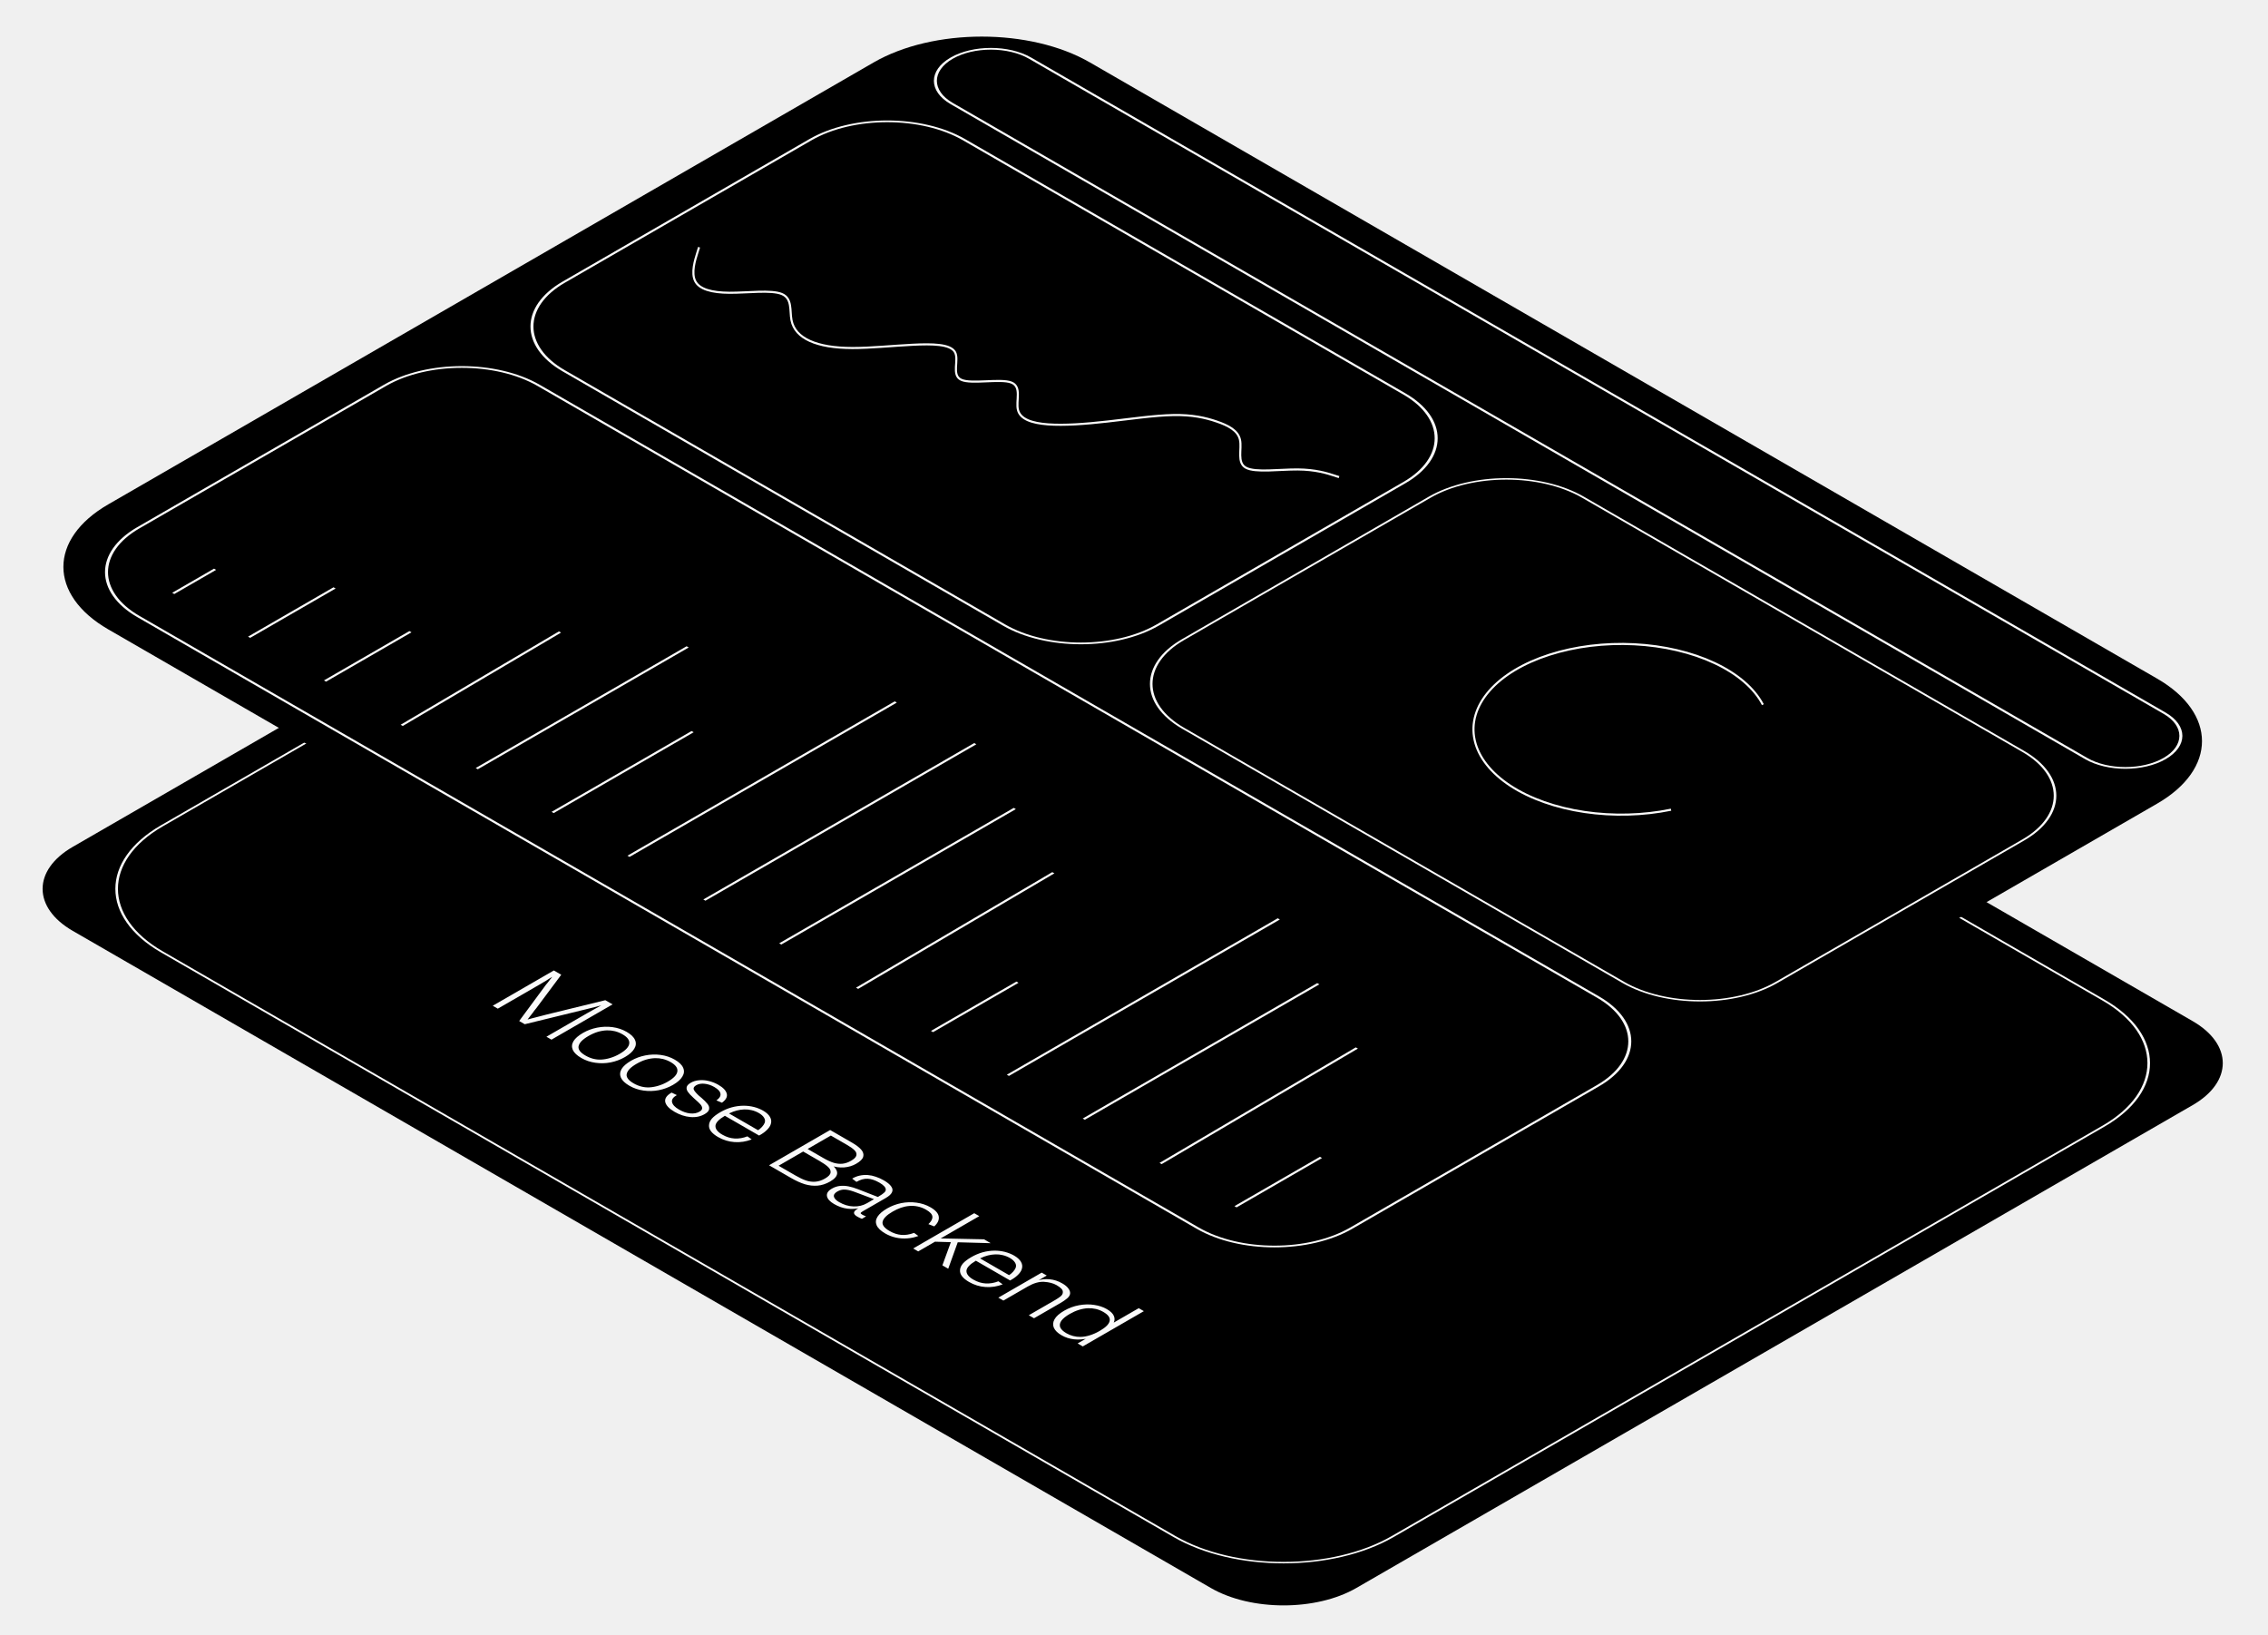
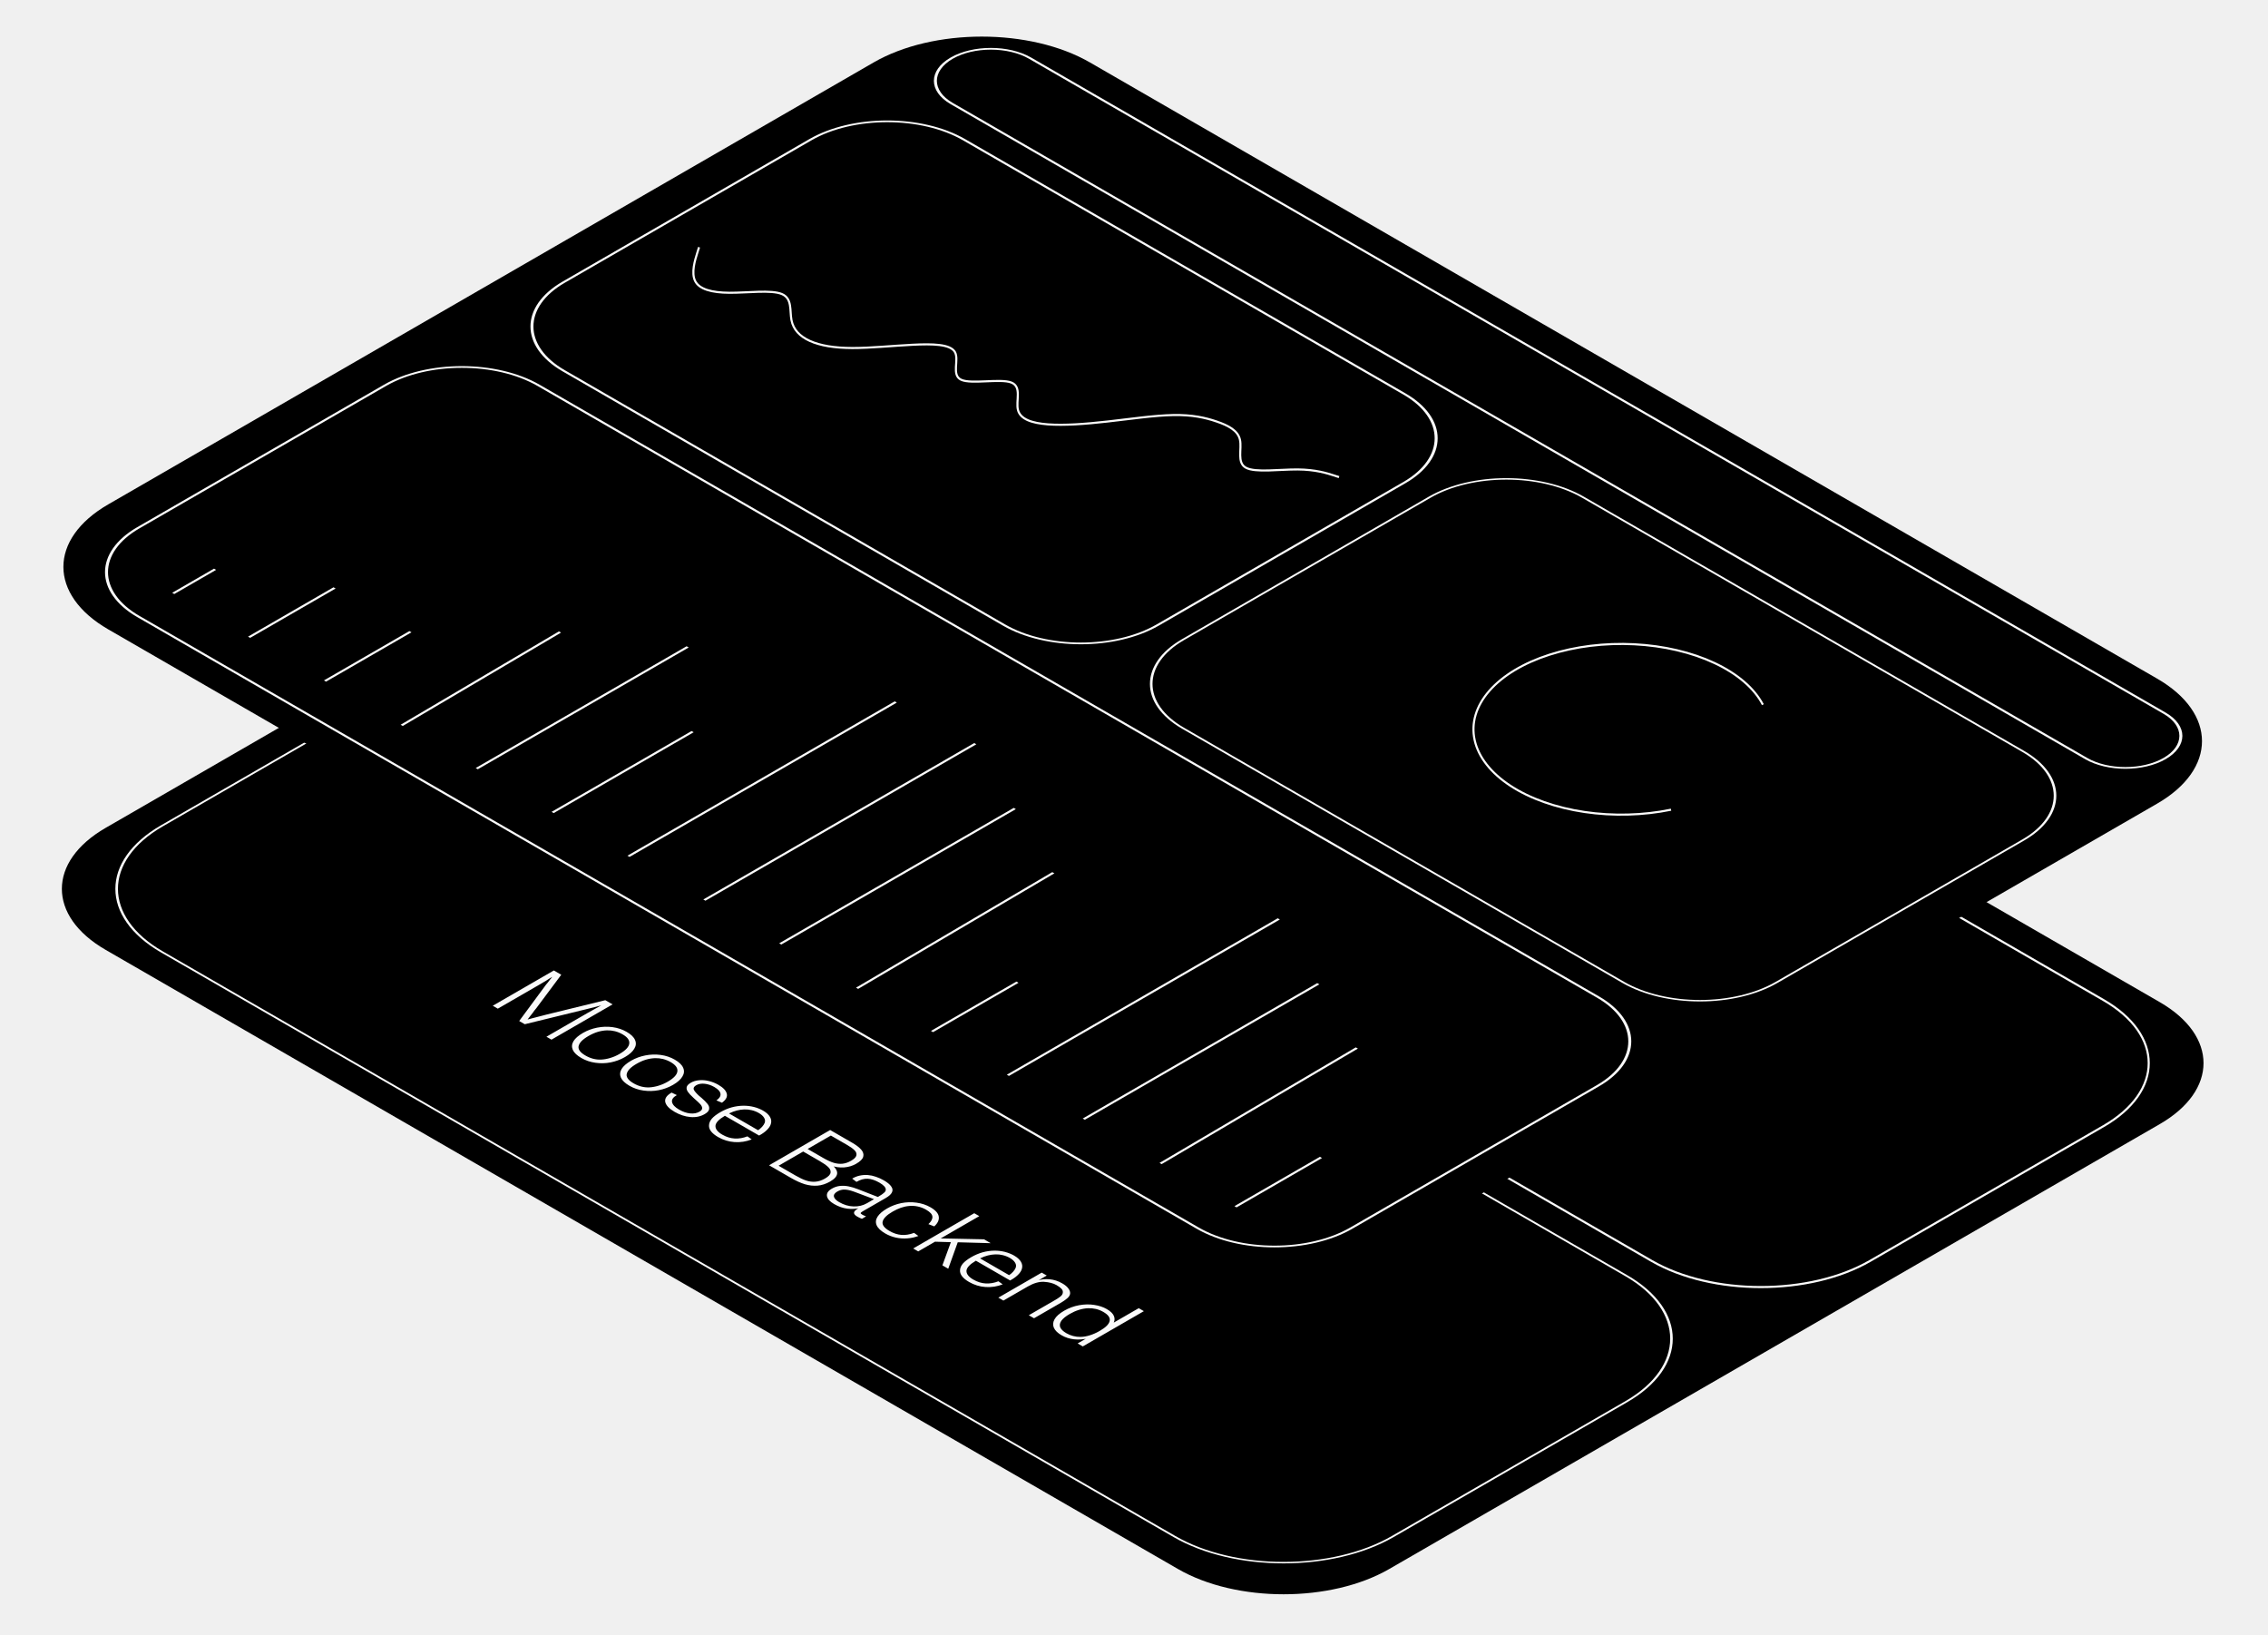
<svg xmlns="http://www.w3.org/2000/svg" width="465" height="335" viewBox="0 0 465 335" fill="none">
-   <rect width="303.878" height="232.428" rx="17.217" transform="matrix(0.866042 0.499971 -0.866042 0.499971 201.293 66.0078)" fill="black" />
-   <rect y="-0.215" width="291.396" height="219.946" rx="25.836" transform="matrix(0.866042 0.499971 -0.866042 0.499971 201.107 72.3533)" fill="black" />
-   <rect y="-0.215" width="291.396" height="219.946" rx="25.836" transform="matrix(0.866042 0.499971 -0.866042 0.499971 201.107 72.3533)" stroke="#FAFAFA" stroke-width="0.43" />
-   <path d="M101.025 206.175L113.55 198.944L115.07 199.822L109.953 206.681C109.822 206.853 109.685 207.022 109.542 207.187C109.422 207.352 109.303 207.518 109.184 207.683C109.005 207.924 108.826 208.151 108.647 208.365C108.48 208.585 108.319 208.795 108.164 208.995C108.426 208.926 108.713 208.85 109.023 208.768C109.333 208.685 109.655 208.602 109.989 208.52C110.335 208.43 110.681 208.341 111.027 208.251C111.385 208.155 111.73 208.065 112.064 207.982L124.106 205.039L125.591 205.896L113.066 213.127L112.029 212.527L120.546 207.611C121.214 207.225 122.12 206.722 123.265 206.102C122.788 206.226 122.329 206.347 121.888 206.464C121.458 206.574 121.041 206.678 120.635 206.774C120.444 206.829 120.253 206.877 120.062 206.919C119.872 206.96 119.687 207.005 119.508 207.053L107.591 209.966L106.446 209.305L111.581 202.353C111.677 202.201 111.79 202.046 111.921 201.888C112.064 201.723 112.208 201.551 112.351 201.372C112.482 201.186 112.619 201.003 112.762 200.824C112.929 200.645 113.072 200.466 113.192 200.287L113.174 200.277C112.983 200.401 112.78 200.525 112.565 200.648C112.375 200.772 112.178 200.9 111.975 201.031C111.474 201.334 111.033 201.595 110.651 201.816L102.062 206.774L101.025 206.175ZM119.197 216.893C118.302 216.377 117.718 215.826 117.444 215.24C117.181 214.648 117.223 214.052 117.569 213.453C117.927 212.861 118.583 212.29 119.537 211.739C120.42 211.229 121.386 210.871 122.436 210.664C123.485 210.458 124.535 210.423 125.585 210.561C126.646 210.706 127.613 211.029 128.483 211.532C129.378 212.049 129.951 212.606 130.201 213.205C130.463 213.798 130.41 214.393 130.04 214.992C129.682 215.598 129.044 216.167 128.126 216.697C127.219 217.22 126.241 217.585 125.191 217.792C124.153 217.991 123.11 218.016 122.06 217.864C121.022 217.719 120.068 217.396 119.197 216.893ZM120.038 216.387C121.076 216.986 122.149 217.261 123.259 217.213C123.891 217.179 124.517 217.065 125.137 216.872C125.782 216.68 126.408 216.408 127.016 216.056C128.328 215.299 128.996 214.555 129.02 213.825C129.056 213.185 128.603 212.593 127.66 212.049C127.147 211.752 126.617 211.535 126.068 211.398C125.531 211.267 124.988 211.208 124.44 211.222C123.807 211.243 123.169 211.35 122.525 211.542C121.905 211.735 121.279 212.014 120.646 212.379C120.026 212.737 119.537 213.102 119.179 213.474C118.845 213.846 118.654 214.211 118.607 214.569C118.547 215.196 119.024 215.802 120.038 216.387ZM129.064 222.59C128.17 222.073 127.585 221.522 127.311 220.937C127.049 220.345 127.09 219.749 127.436 219.15C127.794 218.558 128.45 217.986 129.404 217.435C130.287 216.926 131.253 216.567 132.303 216.361C133.353 216.154 134.402 216.12 135.452 216.258C136.514 216.402 137.48 216.726 138.351 217.229C139.245 217.745 139.818 218.303 140.068 218.902C140.331 219.494 140.277 220.09 139.907 220.689C139.55 221.295 138.911 221.863 137.993 222.393C137.086 222.917 136.108 223.282 135.059 223.488C134.021 223.688 132.977 223.712 131.927 223.561C130.89 223.416 129.935 223.092 129.064 222.59ZM129.905 222.083C130.943 222.683 132.017 222.958 133.126 222.91C133.758 222.875 134.385 222.762 135.005 222.569C135.649 222.376 136.275 222.104 136.884 221.753C138.196 220.995 138.864 220.252 138.888 219.522C138.923 218.881 138.47 218.289 137.528 217.745C137.015 217.449 136.484 217.232 135.935 217.094C135.398 216.963 134.856 216.905 134.307 216.919C133.675 216.939 133.037 217.046 132.393 217.239C131.772 217.432 131.146 217.711 130.514 218.076C129.893 218.434 129.404 218.799 129.047 219.17C128.713 219.542 128.522 219.907 128.474 220.265C128.414 220.892 128.891 221.498 129.905 222.083ZM138.306 227.925C137.184 227.277 136.546 226.599 136.391 225.89C136.26 225.18 136.695 224.543 137.697 223.979L138.771 224.495C138.007 224.922 137.679 225.401 137.787 225.931C137.906 226.468 138.377 226.974 139.2 227.449C139.988 227.904 140.745 228.169 141.473 228.245C142.212 228.327 142.862 228.207 143.423 227.883C143.793 227.67 143.972 227.429 143.96 227.16C143.948 226.892 143.817 226.623 143.566 226.354C143.327 226.093 142.97 225.755 142.493 225.342C142.433 225.28 142.373 225.225 142.314 225.177C142.254 225.129 142.194 225.074 142.135 225.012C141.622 224.55 141.252 224.151 141.025 223.813C140.799 223.476 140.721 223.149 140.793 222.832C140.876 222.522 141.157 222.23 141.634 221.954C142.123 221.672 142.689 221.503 143.333 221.448C143.99 221.386 144.652 221.438 145.32 221.603C146.011 221.768 146.667 222.03 147.288 222.388C148.278 222.959 148.85 223.565 149.005 224.206C149.172 224.839 148.844 225.456 148.021 226.055L146.876 225.58C147.508 225.146 147.789 224.695 147.717 224.227C147.658 223.751 147.234 223.287 146.447 222.832C145.815 222.467 145.159 222.247 144.479 222.171C143.799 222.095 143.22 222.195 142.743 222.471C142.29 222.732 142.123 223.028 142.242 223.359C142.385 223.689 142.767 224.137 143.387 224.702C143.423 224.736 143.465 224.767 143.512 224.795C143.56 224.822 143.596 224.85 143.62 224.877C143.632 224.898 143.65 224.922 143.673 224.95C143.709 224.97 143.739 224.988 143.763 225.001C144.335 225.497 144.759 225.921 145.033 226.272C145.331 226.623 145.451 226.981 145.391 227.346C145.355 227.711 145.051 228.059 144.479 228.389C143.608 228.892 142.618 229.092 141.508 228.988C140.423 228.885 139.355 228.531 138.306 227.925ZM147.206 233.084C146.586 232.726 146.115 232.343 145.793 231.937C145.483 231.538 145.339 231.124 145.363 230.697C145.375 230.236 145.566 229.782 145.936 229.334C146.33 228.886 146.914 228.439 147.689 227.991C148.429 227.564 149.198 227.237 149.998 227.01C150.809 226.789 151.626 226.676 152.449 226.669C153.188 226.669 153.898 226.755 154.578 226.927C155.27 227.106 155.896 227.358 156.457 227.681C157.125 228.067 157.596 228.497 157.87 228.972C158.145 229.448 158.198 229.94 158.031 230.45C157.912 230.849 157.638 231.255 157.208 231.668C156.791 232.075 156.266 232.447 155.634 232.784L148.62 228.735C147.367 229.472 146.723 230.16 146.687 230.801C146.664 231.448 147.135 232.051 148.101 232.608C148.924 233.084 149.771 233.345 150.642 233.393C151.524 233.435 152.389 233.287 153.236 232.949L154.113 233.579C152.98 234.027 151.805 234.21 150.588 234.127C149.395 234.044 148.268 233.696 147.206 233.084ZM149.318 228.353L149.21 228.105L155.652 231.823L155.294 231.782C155.652 231.562 155.962 231.307 156.224 231.018C156.487 230.728 156.671 230.45 156.779 230.181C156.91 229.802 156.862 229.444 156.636 229.107C156.433 228.769 156.081 228.456 155.58 228.167C155.127 227.905 154.638 227.712 154.113 227.588C153.612 227.464 153.105 227.413 152.592 227.433C151.578 227.468 150.564 227.729 149.55 228.218L149.318 228.353ZM157.678 238.881L170.203 231.65L174.676 234.233C175.547 234.735 176.179 235.218 176.573 235.679C176.978 236.147 177.115 236.626 176.984 237.115C176.865 237.597 176.382 238.082 175.535 238.571C174.795 238.998 173.972 239.246 173.066 239.315C172.171 239.377 171.282 239.256 170.4 238.953L170.561 238.778C171.336 239.432 171.694 240.038 171.634 240.596C171.575 241.154 171.097 241.691 170.203 242.207C169.356 242.696 168.497 242.978 167.626 243.054C166.767 243.123 165.897 243.027 165.014 242.765C164.143 242.496 163.195 242.066 162.169 241.474L157.678 238.881ZM163.082 240.968C163.917 241.45 164.644 241.794 165.264 242.001C165.897 242.214 166.529 242.297 167.161 242.248C167.817 242.2 168.479 241.983 169.147 241.598C169.875 241.178 170.256 240.764 170.292 240.358C170.34 239.945 170.161 239.559 169.755 239.201C169.362 238.836 168.789 238.437 168.038 238.003L164.674 236.061L159.628 238.974L163.082 240.968ZM168.771 237.373C169.594 237.848 170.31 238.179 170.919 238.365C171.551 238.551 172.153 238.616 172.726 238.561C173.31 238.499 173.901 238.296 174.497 237.951C175.129 237.586 175.487 237.228 175.571 236.877C175.666 236.519 175.553 236.171 175.231 235.834C174.909 235.496 174.396 235.125 173.692 234.718L170.346 232.787L165.586 235.534L168.771 237.373ZM171.015 246.828C170.144 246.326 169.655 245.782 169.547 245.196C169.452 244.618 169.786 244.108 170.549 243.667C171.086 243.358 171.647 243.172 172.231 243.11C172.828 243.055 173.424 243.089 174.021 243.213C174.617 243.337 175.243 243.526 175.899 243.781L179.979 245.372C180.015 245.351 180.05 245.33 180.086 245.31C180.122 245.289 180.152 245.272 180.176 245.258C180.665 244.976 181.023 244.728 181.249 244.514C181.5 244.301 181.619 244.081 181.607 243.853C181.607 243.633 181.494 243.402 181.267 243.161C181.052 242.927 180.736 242.69 180.319 242.449C179.436 241.939 178.625 241.67 177.885 241.643C177.158 241.608 176.394 241.822 175.595 242.283L174.718 241.612C175.184 241.33 175.691 241.126 176.239 241.002C176.812 240.878 177.372 240.837 177.921 240.878C178.47 240.92 179.019 241.037 179.567 241.23C180.14 241.422 180.689 241.67 181.213 241.973C181.941 242.393 182.442 242.807 182.716 243.213C183.015 243.619 183.068 244.022 182.877 244.421C182.698 244.814 182.269 245.207 181.589 245.599L176.901 248.305C176.639 248.457 176.49 248.577 176.454 248.667C176.442 248.756 176.555 248.87 176.794 249.008C176.997 249.125 177.253 249.238 177.563 249.349L176.722 249.855C176.364 249.717 176.048 249.569 175.774 249.411C175.285 249.128 175.058 248.846 175.094 248.564C175.13 248.281 175.482 247.961 176.15 247.603L176.364 247.603C175.541 247.83 174.665 247.889 173.734 247.779C172.816 247.662 171.909 247.345 171.015 246.828ZM172.052 246.436C173.019 246.994 174.003 247.286 175.005 247.314C176.019 247.348 176.937 247.128 177.76 246.653L179.692 245.537L179.8 246.054L175.201 244.329L175.023 244.267C174.319 244.012 173.704 243.877 173.18 243.864C172.667 243.843 172.166 243.974 171.677 244.256C171.128 244.573 170.895 244.928 170.979 245.32C171.074 245.706 171.432 246.078 172.052 246.436ZM181.506 252.864C180.587 252.334 179.997 251.773 179.734 251.181C179.484 250.595 179.544 250.01 179.913 249.425C180.295 248.832 180.951 248.268 181.882 247.73C182.776 247.214 183.742 246.849 184.78 246.636C185.83 246.429 186.874 246.398 187.911 246.543C188.961 246.68 189.921 247.001 190.792 247.503C191.83 248.102 192.391 248.743 192.474 249.425C192.569 250.099 192.259 250.76 191.544 251.408L190.345 250.943C190.917 250.42 191.192 249.917 191.168 249.435C191.144 248.953 190.721 248.474 189.897 247.999C189.337 247.675 188.758 247.452 188.162 247.328C187.589 247.204 187.005 247.169 186.408 247.224C185.86 247.266 185.293 247.386 184.709 247.586C184.136 247.792 183.569 248.058 183.009 248.381C181.816 249.07 181.136 249.745 180.969 250.406C180.802 251.067 181.273 251.718 182.383 252.358C183.182 252.82 183.987 253.085 184.798 253.153C185.609 253.222 186.48 253.085 187.41 252.74L188.287 253.37C187.571 253.646 186.82 253.811 186.033 253.866C185.257 253.928 184.476 253.877 183.689 253.711C182.913 253.539 182.186 253.257 181.506 252.864ZM187.22 255.936L199.745 248.705L200.782 249.304L188.257 256.535L187.22 255.936ZM191.496 254.541L192.695 253.87L201.749 254.056L203.126 254.851L196.059 254.655H195.343L191.496 254.541ZM193.214 259.396L194.985 254.552L196.399 254.562L194.413 260.088L193.214 259.396ZM198.67 262.794C198.05 262.436 197.578 262.054 197.256 261.647C196.946 261.248 196.803 260.835 196.827 260.408C196.839 259.946 197.03 259.492 197.4 259.044C197.793 258.597 198.378 258.149 199.153 257.701C199.893 257.274 200.662 256.947 201.461 256.72C202.272 256.5 203.089 256.386 203.912 256.379C204.652 256.379 205.362 256.465 206.042 256.637C206.734 256.817 207.36 257.068 207.92 257.392C208.588 257.777 209.06 258.208 209.334 258.683C209.608 259.158 209.662 259.65 209.495 260.16C209.376 260.559 209.101 260.966 208.672 261.379C208.254 261.785 207.73 262.157 207.097 262.494L200.083 258.445C198.831 259.182 198.187 259.871 198.151 260.511C198.127 261.158 198.598 261.761 199.565 262.319C200.388 262.794 201.235 263.056 202.105 263.104C202.988 263.145 203.853 262.997 204.7 262.66L205.576 263.29C204.443 263.737 203.268 263.92 202.052 263.837C200.859 263.755 199.732 263.407 198.67 262.794ZM200.781 258.063L200.674 257.815L207.115 261.534L206.757 261.492C207.115 261.272 207.425 261.017 207.688 260.728C207.95 260.439 208.135 260.16 208.243 259.891C208.374 259.513 208.326 259.154 208.099 258.817C207.897 258.48 207.545 258.166 207.044 257.877C206.59 257.615 206.101 257.423 205.576 257.299C205.075 257.175 204.569 257.123 204.056 257.144C203.042 257.178 202.028 257.44 201.014 257.929L200.781 258.063ZM204.683 266.017L213.576 260.884L214.613 261.483L212.431 262.743L212.52 262.567C213.391 262.271 214.279 262.164 215.186 262.247C216.093 262.33 216.963 262.612 217.798 263.094C218.347 263.411 218.747 263.738 218.997 264.075C219.271 264.413 219.409 264.754 219.409 265.098C219.397 265.463 219.206 265.807 218.836 266.131C218.478 266.448 217.995 266.782 217.387 267.133L212.001 270.242L210.928 269.622L216.134 266.616C216.146 266.61 216.158 266.603 216.17 266.596C216.182 266.589 216.194 266.582 216.206 266.575C216.743 266.265 217.154 265.993 217.44 265.759C217.727 265.525 217.882 265.263 217.906 264.974C217.941 264.692 217.846 264.43 217.619 264.189C217.393 263.948 217.065 263.704 216.635 263.456C215.955 263.063 215.097 262.836 214.059 262.774C213.045 262.712 211.924 263.036 210.695 263.745L205.721 266.616L204.683 266.017ZM217.634 273.721C216.858 273.274 216.34 272.767 216.077 272.203C215.827 271.645 215.868 271.063 216.202 270.457C216.536 269.851 217.198 269.262 218.188 268.691C219.155 268.133 220.175 267.758 221.248 267.565C222.322 267.372 223.348 267.351 224.326 267.503C225.316 267.647 226.181 267.933 226.92 268.36C227.719 268.822 228.214 269.314 228.405 269.837C228.608 270.368 228.536 270.891 228.19 271.407L227.815 271.438L233.469 268.174L234.524 268.784L222 276.014L220.944 275.405L223.127 274.145L223.109 274.341C222.143 274.582 221.183 274.654 220.228 274.558C219.286 274.455 218.421 274.176 217.634 273.721ZM218.618 273.298C219.071 273.559 219.536 273.752 220.014 273.876C220.503 274.007 221.004 274.069 221.517 274.062C222.149 274.055 222.793 273.945 223.449 273.731C224.117 273.525 224.797 273.222 225.489 272.822C226.705 272.12 227.379 271.442 227.511 270.788C227.654 270.14 227.224 269.527 226.222 268.949C225.745 268.673 225.238 268.47 224.701 268.339C224.177 268.216 223.634 268.164 223.073 268.185C222.453 268.212 221.827 268.326 221.194 268.525C220.562 268.725 219.942 269.001 219.334 269.352C218.522 269.82 217.95 270.281 217.616 270.736C217.294 271.197 217.21 271.645 217.365 272.079C217.544 272.513 217.962 272.919 218.618 273.298Z" fill="#FAFAFA" />
+   <g clip-path="url(#clip0_4788_242018)">
+     <rect width="303.878" height="232.428" rx="25" transform="matrix(0.866042 0.499971 -0.866042 0.499971 201.293 66.0078)" fill="black" />
+     <path d="M431.28 205.018L223.668 85.163C211.31 78.029 191.275 78.029 178.918 85.163L131.036 112.806C118.679 119.939 118.679 131.506 131.036 138.64L338.648 258.495C351.005 265.629 371.04 265.629 383.397 258.495L431.28 230.852C443.637 223.719 443.637 212.152 431.28 205.018Z" fill="black" />
+     <path d="M431.28 205.018L223.668 85.163C211.31 78.029 191.275 78.029 178.918 85.163L131.036 112.806C118.679 119.939 118.679 131.506 131.036 138.64L338.648 258.495C351.005 265.629 371.04 265.629 383.397 258.495L431.28 230.852C443.637 223.719 443.637 212.152 431.28 205.018Z" stroke="#FAFAFA" stroke-width="0.43" />
+     <rect y="-0.215" width="291.396" height="106.96" rx="25.836" transform="matrix(0.866042 0.499971 -0.866042 0.499971 103.257 128.846)" fill="black" />
+     <rect y="-0.215" width="291.396" height="106.96" rx="25.836" transform="matrix(0.866042 0.499971 -0.866042 0.499971 103.257 128.846)" stroke="#FAFAFA" stroke-width="0.43" />
+     <path d="M101.027 206.175L113.552 198.944L115.072 199.822L109.955 206.681C109.824 206.853 109.687 207.022 109.544 207.187C109.424 207.352 109.305 207.518 109.186 207.683C109.007 207.924 108.828 208.151 108.649 208.365C108.482 208.585 108.321 208.795 108.166 208.995C108.428 208.926 108.715 208.85 109.025 208.768C109.335 208.685 109.657 208.602 109.991 208.52C110.337 208.43 110.683 208.341 111.029 208.251C111.386 208.155 111.732 208.065 112.066 207.982L124.108 205.039L125.593 205.896L113.068 213.127L112.031 212.527L120.548 207.611C121.216 207.225 122.122 206.722 123.267 206.102C122.79 206.226 122.331 206.347 121.889 206.464C121.46 206.574 121.043 206.678 120.637 206.774C120.446 206.829 120.255 206.877 120.064 206.919C119.874 206.96 119.689 207.005 119.51 207.053L107.593 209.966L106.448 209.305L111.583 202.353C111.679 202.201 111.792 202.046 111.923 201.888C112.066 201.723 112.21 201.551 112.353 201.372C112.484 201.186 112.621 201.003 112.764 200.824C112.931 200.645 113.074 200.466 113.194 200.287L113.176 200.277C112.985 200.401 112.782 200.525 112.567 200.648C112.377 200.772 112.18 200.9 111.977 201.031C111.476 201.334 111.035 201.595 110.653 201.816L102.064 206.774L101.027 206.175ZM119.199 216.893C118.304 216.377 117.72 215.826 117.446 215.24C117.183 214.648 117.225 214.052 117.571 213.453C117.929 212.861 118.585 212.29 119.539 211.739C120.422 211.229 121.388 210.871 122.438 210.664C123.487 210.458 124.537 210.423 125.587 210.561C126.648 210.706 127.615 211.029 128.485 211.532C129.38 212.049 129.953 212.606 130.203 213.205C130.465 213.798 130.412 214.393 130.042 214.992C129.684 215.598 129.046 216.167 128.127 216.697C127.221 217.22 126.243 217.585 125.193 217.792C124.155 217.991 123.112 218.016 122.062 217.864C121.024 217.719 120.07 217.396 119.199 216.893ZM120.04 216.387C121.078 216.986 122.151 217.261 123.261 217.213C123.893 217.179 124.519 217.065 125.139 216.872C125.784 216.68 126.41 216.408 127.018 216.056C128.33 215.299 128.998 214.555 129.022 213.825C129.058 213.185 128.605 212.593 127.662 212.049C127.149 211.752 126.619 211.535 126.07 211.398C125.533 211.267 124.99 211.208 124.442 211.222C123.809 211.243 123.171 211.35 122.527 211.542C121.907 211.735 121.281 212.014 120.648 212.379C120.028 212.737 119.539 213.102 119.181 213.474C118.847 213.846 118.656 214.211 118.609 214.569C118.549 215.196 119.026 215.802 120.04 216.387ZM129.066 222.59C128.172 222.073 127.587 221.522 127.313 220.937C127.051 220.345 127.092 219.749 127.438 219.15C127.796 218.558 128.452 217.986 129.406 217.435C130.289 216.926 131.255 216.567 132.305 216.361C133.355 216.154 134.404 216.12 135.454 216.258C136.516 216.402 137.482 216.726 138.353 217.229C139.247 217.745 139.82 218.303 140.07 218.902C140.333 219.494 140.279 220.09 139.909 220.689C139.552 221.295 138.913 221.863 137.995 222.393C137.088 222.917 136.11 223.282 135.06 223.488C134.023 223.688 132.979 223.712 131.929 223.561C130.891 223.416 129.937 223.092 129.066 222.59ZM129.907 222.083C130.945 222.683 132.019 222.958 133.128 222.91C133.76 222.875 134.387 222.762 135.007 222.569C135.651 222.376 136.277 222.104 136.886 221.753C138.198 220.995 138.866 220.252 138.889 219.522C138.925 218.881 138.472 218.289 137.53 217.745C137.017 217.449 136.486 217.232 135.937 217.094C135.4 216.963 134.858 216.905 134.309 216.919C133.677 216.939 133.039 217.046 132.394 217.239C131.774 217.432 131.148 217.711 130.516 218.076C129.895 218.434 129.406 218.799 129.049 219.17C128.715 219.542 128.524 219.907 128.476 220.265C128.416 220.892 128.893 221.498 129.907 222.083ZM138.308 227.925C137.186 227.277 136.548 226.599 136.393 225.89C136.262 225.18 136.697 224.543 137.699 223.979L138.773 224.495C138.009 224.922 137.681 225.401 137.789 225.931C137.908 226.468 138.379 226.974 139.202 227.449C139.989 227.904 140.747 228.169 141.475 228.245C142.214 228.327 142.864 228.207 143.425 227.883C143.795 227.67 143.974 227.429 143.962 227.16C143.95 226.892 143.819 226.623 143.568 226.354C143.329 226.093 142.972 225.755 142.494 225.342C142.435 225.28 142.375 225.225 142.316 225.177C142.256 225.129 142.196 225.074 142.137 225.012C141.624 224.55 141.254 224.151 141.027 223.813C140.801 223.476 140.723 223.149 140.795 222.832C140.878 222.522 141.158 222.23 141.636 221.954C142.125 221.672 142.691 221.503 143.335 221.448C143.991 221.386 144.654 221.438 145.321 221.603C146.013 221.768 146.669 222.03 147.29 222.388C148.28 222.959 148.852 223.565 149.007 224.206C149.174 224.839 148.846 225.456 148.023 226.055L146.878 225.58C147.51 225.146 147.791 224.695 147.719 224.227C147.659 223.751 147.236 223.287 146.449 222.832C145.817 222.467 145.16 222.247 144.481 222.171C143.801 222.095 143.222 222.195 142.745 222.471C142.292 222.732 142.125 223.028 142.244 223.359C142.387 223.689 142.769 224.137 143.389 224.702C143.425 224.736 143.467 224.767 143.514 224.795C143.562 224.822 143.598 224.85 143.622 224.877C143.634 224.898 143.652 224.922 143.675 224.95C143.711 224.97 143.741 224.988 143.765 225.001C144.337 225.497 144.761 225.921 145.035 226.272C145.333 226.623 145.453 226.981 145.393 227.346C145.357 227.711 145.053 228.059 144.481 228.389C143.61 228.892 142.62 229.092 141.51 228.988C140.425 228.885 139.357 228.531 138.308 227.925ZM147.208 233.084C146.588 232.726 146.117 232.343 145.795 231.937C145.485 231.538 145.341 231.124 145.365 230.697C145.377 230.236 145.568 229.782 145.938 229.334C146.331 228.886 146.916 228.439 147.691 227.991C148.431 227.564 149.2 227.237 149.999 227.01C150.811 226.789 151.628 226.676 152.451 226.669C153.19 226.669 153.9 226.755 154.58 226.927C155.272 227.106 155.898 227.358 156.459 227.681C157.127 228.067 157.598 228.497 157.872 228.972C158.147 229.448 158.2 229.94 158.033 230.45C157.914 230.849 157.64 231.255 157.21 231.668C156.793 232.075 156.268 232.447 155.636 232.784L148.622 228.735C147.369 229.472 146.725 230.16 146.689 230.801C146.665 231.448 147.137 232.051 148.103 232.608C148.926 233.084 149.773 233.345 150.644 233.393C151.526 233.435 152.391 233.287 153.238 232.949L154.115 233.579C152.982 234.027 151.807 234.21 150.59 234.127C149.397 234.044 148.27 233.696 147.208 233.084ZM149.32 228.353L149.212 228.105L155.654 231.823L155.296 231.782C155.654 231.562 155.964 231.307 156.226 231.018C156.489 230.728 156.673 230.45 156.781 230.181C156.912 229.802 156.864 229.444 156.638 229.107C156.435 228.769 156.083 228.456 155.582 228.167C155.129 227.905 154.64 227.712 154.115 227.588C153.614 227.464 153.107 227.413 152.594 227.433C151.58 227.468 150.566 227.729 149.552 228.218L149.32 228.353ZM157.68 238.881L170.205 231.65L174.678 234.233C175.549 234.735 176.181 235.218 176.575 235.679C176.98 236.147 177.117 236.626 176.986 237.115C176.867 237.597 176.384 238.082 175.537 238.571C174.797 238.998 173.974 239.246 173.068 239.315C172.173 239.377 171.284 239.256 170.402 238.953L170.563 238.778C171.338 239.432 171.696 240.038 171.636 240.596C171.577 241.154 171.099 241.691 170.205 242.207C169.358 242.696 168.499 242.978 167.628 243.054C166.769 243.123 165.899 243.027 165.016 242.765C164.145 242.496 163.197 242.066 162.171 241.474L157.68 238.881ZM163.083 240.968C163.918 241.45 164.646 241.794 165.266 242.001C165.899 242.214 166.531 242.297 167.163 242.248C167.819 242.2 168.481 241.983 169.149 241.598C169.877 241.178 170.258 240.764 170.294 240.358C170.342 239.945 170.163 239.559 169.757 239.201C169.364 238.836 168.791 238.437 168.04 238.003L164.676 236.061L159.63 238.974L163.083 240.968ZM168.773 237.373C169.596 237.848 170.312 238.179 170.92 238.365C171.553 238.551 172.155 238.616 172.728 238.561C173.312 238.499 173.903 238.296 174.499 237.951C175.131 237.586 175.489 237.228 175.573 236.877C175.668 236.519 175.555 236.171 175.233 235.834C174.911 235.496 174.398 235.125 173.694 234.718L170.348 232.787L165.588 235.534L168.773 237.373ZM171.017 246.828C170.146 246.326 169.657 245.782 169.549 245.196C169.454 244.618 169.788 244.108 170.551 243.667C171.088 243.358 171.649 243.172 172.233 243.11C172.83 243.055 173.426 243.089 174.022 243.213C174.619 243.337 175.245 243.526 175.901 243.781L179.981 245.372C180.017 245.351 180.052 245.33 180.088 245.31C180.124 245.289 180.154 245.272 180.178 245.258C180.667 244.976 181.024 244.728 181.251 244.514C181.502 244.301 181.621 244.081 181.609 243.853C181.609 243.633 181.496 243.402 181.269 243.161C181.054 242.927 180.738 242.69 180.321 242.449C179.438 241.939 178.627 241.67 177.887 241.643C177.16 241.608 176.396 241.822 175.597 242.283L174.72 241.612C175.185 241.33 175.692 241.126 176.241 241.002C176.814 240.878 177.374 240.837 177.923 240.878C178.472 240.92 179.02 241.037 179.569 241.23C180.142 241.422 180.69 241.67 181.215 241.973C181.943 242.393 182.444 242.807 182.718 243.213C183.017 243.619 183.07 244.022 182.879 244.421C182.7 244.814 182.271 245.207 181.591 245.599L176.903 248.305C176.641 248.457 176.492 248.577 176.456 248.667C176.444 248.756 176.557 248.87 176.796 249.008C176.999 249.125 177.255 249.238 177.565 249.349L176.724 249.855C176.366 249.717 176.05 249.569 175.776 249.411C175.287 249.128 175.06 248.846 175.096 248.564C175.132 248.281 175.484 247.961 176.152 247.603L176.366 247.603C175.543 247.83 174.667 247.889 173.736 247.779C172.818 247.662 171.911 247.345 171.017 246.828ZM172.054 246.436C173.02 246.994 174.005 247.286 175.007 247.314C176.02 247.348 176.939 247.128 177.762 246.653L179.694 245.537L179.802 246.054L175.203 244.329L175.024 244.267C174.321 244.012 173.706 243.877 173.182 243.864C172.669 243.843 172.168 243.974 171.679 244.256C171.13 244.573 170.897 244.928 170.981 245.32C171.076 245.706 171.434 246.078 172.054 246.436ZM181.508 252.864C180.589 252.334 179.999 251.773 179.736 251.181C179.486 250.595 179.546 250.01 179.915 249.425C180.297 248.832 180.953 248.268 181.884 247.73C182.778 247.214 183.744 246.849 184.782 246.636C185.832 246.429 186.876 246.398 187.913 246.543C188.963 246.68 189.923 247.001 190.794 247.503C191.832 248.102 192.392 248.743 192.476 249.425C192.571 250.099 192.261 250.76 191.546 251.408L190.347 250.943C190.919 250.42 191.194 249.917 191.17 249.435C191.146 248.953 190.722 248.474 189.899 247.999C189.339 247.675 188.76 247.452 188.164 247.328C187.591 247.204 187.007 247.169 186.41 247.224C185.862 247.266 185.295 247.386 184.711 247.586C184.138 247.792 183.571 248.058 183.011 248.381C181.818 249.07 181.138 249.745 180.971 250.406C180.804 251.067 181.275 251.718 182.385 252.358C183.184 252.82 183.989 253.085 184.8 253.153C185.611 253.222 186.482 253.085 187.412 252.74L188.289 253.37C187.573 253.646 186.822 253.811 186.035 253.866C185.259 253.928 184.478 253.877 183.691 253.711C182.915 253.539 182.188 253.257 181.508 252.864ZM187.222 255.936L199.747 248.705L200.784 249.304L188.259 256.535L187.222 255.936ZM191.498 254.541L192.697 253.87L201.751 254.056L203.128 254.851L196.061 254.655H195.345L191.498 254.541ZM193.216 259.396L194.987 254.552L196.401 254.562L194.415 260.088L193.216 259.396ZM198.672 262.794C198.052 262.436 197.58 262.054 197.258 261.647C196.948 261.248 196.805 260.835 196.829 260.408C196.841 259.946 197.032 259.492 197.401 259.044C197.795 258.597 198.38 258.149 199.155 257.701C199.895 257.274 200.664 256.947 201.463 256.72C202.274 256.5 203.091 256.386 203.914 256.379C204.654 256.379 205.364 256.465 206.044 256.637C206.736 256.817 207.362 257.068 207.922 257.392C208.59 257.777 209.062 258.208 209.336 258.683C209.61 259.158 209.664 259.65 209.497 260.16C209.378 260.559 209.103 260.966 208.674 261.379C208.256 261.785 207.732 262.157 207.099 262.494L200.085 258.445C198.833 259.182 198.189 259.871 198.153 260.511C198.129 261.158 198.6 261.761 199.567 262.319C200.39 262.794 201.236 263.056 202.107 263.104C202.99 263.145 203.855 262.997 204.702 262.66L205.578 263.29C204.445 263.737 203.27 263.92 202.054 263.837C200.861 263.755 199.734 263.407 198.672 262.794ZM200.783 258.063L200.676 257.815L207.117 261.534L206.759 261.492C207.117 261.272 207.427 261.017 207.69 260.728C207.952 260.439 208.137 260.16 208.244 259.891C208.376 259.513 208.328 259.154 208.101 258.817C207.899 258.48 207.547 258.166 207.046 257.877C206.592 257.615 206.103 257.423 205.578 257.299C205.077 257.175 204.57 257.123 204.058 257.144C203.044 257.178 202.03 257.44 201.016 257.929L200.783 258.063ZM204.685 266.017L213.578 260.884L214.615 261.483L212.432 262.743L212.522 262.567C213.393 262.271 214.281 262.164 215.188 262.247C216.094 262.33 216.965 262.612 217.8 263.094C218.349 263.411 218.749 263.738 218.999 264.075C219.273 264.413 219.411 264.754 219.411 265.098C219.399 265.463 219.208 265.807 218.838 266.131C218.48 266.448 217.997 266.782 217.389 267.133L212.003 270.242L210.929 269.622L216.136 266.616C216.148 266.61 216.16 266.603 216.172 266.596C216.184 266.589 216.196 266.582 216.208 266.575C216.745 266.265 217.156 265.993 217.442 265.759C217.729 265.525 217.884 265.263 217.908 264.974C217.943 264.692 217.848 264.43 217.621 264.189C217.395 263.948 217.067 263.704 216.637 263.456C215.957 263.063 215.098 262.836 214.061 262.774C213.047 262.712 211.926 263.036 210.697 263.745L205.723 266.616L204.685 266.017ZM217.636 273.721C216.86 273.274 216.342 272.767 216.079 272.203C215.829 271.645 215.87 271.063 216.204 270.457C216.538 269.851 217.2 269.262 218.19 268.691C219.157 268.133 220.177 267.758 221.25 267.565C222.324 267.372 223.349 267.351 224.328 267.503C225.318 267.647 226.182 267.933 226.922 268.36C227.721 268.822 228.216 269.314 228.407 269.837C228.61 270.368 228.538 270.891 228.192 271.407L227.817 271.438L233.471 268.174L234.526 268.784L222.002 276.014L220.946 275.405L223.129 274.145L223.111 274.341C222.145 274.582 221.184 274.654 220.23 274.558C219.288 274.455 218.423 274.176 217.636 273.721ZM218.62 273.298C219.073 273.559 219.538 273.752 220.015 273.876C220.505 274.007 221.006 274.069 221.518 274.062C222.151 274.055 222.795 273.945 223.451 273.731C224.119 273.525 224.799 273.222 225.491 272.822C226.707 272.12 227.381 271.442 227.513 270.788C227.656 270.14 227.226 269.527 226.224 268.949C225.747 268.673 225.24 268.47 224.703 268.339C224.178 268.216 223.636 268.164 223.075 268.185C222.455 268.212 221.829 268.326 221.196 268.525C220.564 268.725 219.944 269.001 219.336 269.352C218.524 269.82 217.952 270.281 217.618 270.736C217.296 271.197 217.212 271.645 217.367 272.079C217.546 272.513 217.964 272.919 218.62 273.298Z" fill="#FAFAFA" />
+   </g>
  <rect width="303.878" height="232.428" rx="25.62" transform="matrix(0.866042 0.499971 -0.866042 0.499971 201.293 0)" fill="black" />
-   <rect y="-0.25" width="287.161" height="18.578" rx="9.289" transform="matrix(0.866042 0.499971 -0.866042 0.499971 202.941 7.40625)" fill="black" />
-   <rect y="-0.25" width="287.161" height="18.578" rx="9.289" transform="matrix(0.866042 0.499971 -0.866042 0.499971 202.941 7.40625)" stroke="#FAFAFA" stroke-width="0.5" />
-   <rect y="-0.25" width="140.603" height="94.763" rx="18.184" transform="matrix(0.866042 0.499971 -0.866042 0.499971 181.694 19.6719)" fill="black" />
-   <rect y="-0.25" width="140.603" height="94.763" rx="18.184" transform="matrix(0.866042 0.499971 -0.866042 0.499971 181.694 19.6719)" stroke="#FAFAFA" stroke-width="0.5" />
-   <path d="M143.325 50.681L142.915 51.995C142.506 53.309 141.686 55.938 142.526 57.609C143.366 59.28 145.865 59.993 149.56 60.016C153.255 60.038 158.147 59.37 160.308 60.278C162.47 61.186 161.901 63.67 162.274 65.61C162.648 67.55 163.962 68.947 166.058 69.893C168.155 70.838 171.032 71.333 174.748 71.343C178.464 71.354 183.018 70.881 187.107 70.676C191.196 70.471 194.821 70.534 195.77 72.142C196.719 73.75 194.993 76.902 197.077 77.855C199.16 78.808 205.054 77.561 207.321 78.408C209.588 79.255 208.228 82.196 208.72 84.068C209.211 85.94 211.554 86.743 214.857 86.992C218.161 87.241 222.426 86.934 227.064 86.412C231.703 85.89 236.715 85.152 240.57 85.083C244.424 85.013 247.121 85.612 249.463 86.416C251.806 87.219 253.794 88.227 254.226 90.134C254.657 92.04 253.53 94.847 255.459 95.889C257.387 96.931 262.37 96.21 266.06 96.236C269.75 96.262 272.146 97.034 273.344 97.42L274.542 97.806" stroke="#FAFAFA" stroke-width="0.43" />
-   <rect y="-0.215" width="140.533" height="94.693" rx="18.149" transform="matrix(0.866042 0.499971 -0.866042 0.499971 308.65 92.9627)" fill="black" />
-   <rect y="-0.215" width="140.533" height="94.693" rx="18.149" transform="matrix(0.866042 0.499971 -0.866042 0.499971 308.65 92.9627)" stroke="#FAFAFA" stroke-width="0.43" />
-   <path d="M342.608 165.986C336.9 167.162 330.713 167.324 324.844 166.451C318.976 165.577 313.696 163.708 309.686 161.085C305.675 158.461 303.119 155.204 302.348 151.734C301.576 148.264 302.624 144.74 305.356 141.617C308.088 138.494 312.379 135.915 317.675 134.214C322.971 132.513 329.029 131.767 335.066 132.073C341.103 132.38 346.843 133.724 351.544 135.932C356.245 138.14 359.691 141.111 361.438 144.461" stroke="#FAFAFA" stroke-width="0.43" />
-   <rect y="-0.25" width="287.161" height="94.763" rx="18.184" transform="matrix(0.866042 0.499971 -0.866042 0.499971 94.4661 70.0313)" fill="black" />
-   <rect y="-0.25" width="287.161" height="94.763" rx="18.184" transform="matrix(0.866042 0.499971 -0.866042 0.499971 94.4661 70.0313)" stroke="#FAFAFA" stroke-width="0.5" />
-   <line y1="-0.25" x2="9.9" y2="-0.25" transform="matrix(0.866042 -0.499971 0.866042 0.499971 35.7363 121.773)" stroke="#FAFAFA" stroke-width="0.5" />
-   <line y1="-0.25" x2="20.23" y2="-0.25" transform="matrix(0.866042 -0.499971 0.866042 0.499971 51.293 130.758)" stroke="#FAFAFA" stroke-width="0.5" />
-   <line y1="-0.25" x2="20.23" y2="-0.25" transform="matrix(0.866042 -0.499971 0.866042 0.499971 66.8496 139.734)" stroke="#FAFAFA" stroke-width="0.5" />
-   <line y1="-0.25" x2="37.879" y2="-0.25" transform="matrix(0.856767 -0.505269 0.875219 0.494617 82.5811 148.82)" stroke="#FAFAFA" stroke-width="0.5" />
+   <rect y="-0.25" width="287.161" height="18.578" rx="9.289" transform="matrix(0.866042 0.499971 -0.866042 0.499971 202.94 7.40625)" fill="black" />
+   <rect y="-0.25" width="287.161" height="18.578" rx="9.289" transform="matrix(0.866042 0.499971 -0.866042 0.499971 202.94 7.40625)" stroke="#FAFAFA" stroke-width="0.5" />
+   <rect y="-0.25" width="140.603" height="94.763" rx="18.184" transform="matrix(0.866042 0.499971 -0.866042 0.499971 181.692 19.6719)" fill="black" />
+   <rect y="-0.25" width="140.603" height="94.763" rx="18.184" transform="matrix(0.866042 0.499971 -0.866042 0.499971 181.692 19.6719)" stroke="#FAFAFA" stroke-width="0.5" />
+   <path d="M143.322 50.681L142.912 51.995C142.503 53.309 141.684 55.938 142.523 57.609C143.363 59.28 145.862 59.993 149.557 60.016C153.252 60.038 158.144 59.37 160.305 60.278C162.467 61.186 161.898 63.67 162.271 65.61C162.645 67.55 163.959 68.947 166.055 69.893C168.152 70.838 171.029 71.333 174.745 71.343C178.461 71.354 183.015 70.881 187.104 70.676C191.193 70.471 194.818 70.534 195.767 72.142C196.716 73.75 194.99 76.902 197.074 77.855C199.157 78.808 205.051 77.561 207.318 78.408C209.585 79.255 208.225 82.196 208.717 84.068C209.208 85.94 211.551 86.743 214.854 86.992C218.158 87.241 222.423 86.934 227.061 86.412C231.7 85.89 236.712 85.152 240.567 85.083C244.421 85.013 247.118 85.612 249.46 86.416C251.803 87.219 253.792 88.227 254.223 90.134C254.654 92.04 253.527 94.847 255.456 95.889C257.384 96.931 262.367 96.21 266.057 96.236C269.747 96.262 272.143 97.034 273.341 97.42L274.539 97.806" stroke="#FAFAFA" stroke-width="0.43" />
+   <rect y="-0.215" width="140.533" height="94.693" rx="18.149" transform="matrix(0.866042 0.499971 -0.866042 0.499971 308.648 92.9627)" fill="black" />
+   <rect y="-0.215" width="140.533" height="94.693" rx="18.149" transform="matrix(0.866042 0.499971 -0.866042 0.499971 308.648 92.9627)" stroke="#FAFAFA" stroke-width="0.43" />
+   <path d="M342.607 165.986C336.899 167.162 330.712 167.324 324.844 166.451C318.975 165.577 313.695 163.708 309.685 161.085C305.674 158.461 303.119 155.204 302.347 151.734C301.575 148.264 302.623 144.74 305.355 141.617C308.087 138.494 312.378 135.915 317.674 134.214C322.97 132.513 329.028 131.767 335.065 132.073C341.102 132.38 346.842 133.724 351.543 135.932C356.244 138.14 359.69 141.111 361.437 144.461" stroke="#FAFAFA" stroke-width="0.43" />
+   <rect y="-0.25" width="287.161" height="94.763" rx="18.184" transform="matrix(0.866042 0.499971 -0.866042 0.499971 94.4651 70.0313)" fill="black" />
+   <rect y="-0.25" width="287.161" height="94.763" rx="18.184" transform="matrix(0.866042 0.499971 -0.866042 0.499971 94.4651 70.0313)" stroke="#FAFAFA" stroke-width="0.5" />
+   <line y1="-0.25" x2="9.9" y2="-0.25" transform="matrix(0.866042 -0.499971 0.866042 0.499971 35.7344 121.773)" stroke="#FAFAFA" stroke-width="0.5" />
+   <line y1="-0.25" x2="20.23" y2="-0.25" transform="matrix(0.866042 -0.499971 0.866042 0.499971 51.291 130.758)" stroke="#FAFAFA" stroke-width="0.5" />
+   <line y1="-0.25" x2="20.23" y2="-0.25" transform="matrix(0.866042 -0.499971 0.866042 0.499971 66.8477 139.734)" stroke="#FAFAFA" stroke-width="0.5" />
+   <line y1="-0.25" x2="37.879" y2="-0.25" transform="matrix(0.856767 -0.505269 0.875219 0.494617 82.5801 148.82)" stroke="#FAFAFA" stroke-width="0.5" />
  <line y1="-0.25" x2="49.929" y2="-0.25" transform="matrix(0.866042 -0.499971 0.866042 0.499971 97.9629 157.695)" stroke="#FAFAFA" stroke-width="0.5" />
  <line y1="-0.25" x2="33.142" y2="-0.25" transform="matrix(0.866042 -0.499971 0.866042 0.499971 113.52 166.68)" stroke="#FAFAFA" stroke-width="0.5" />
  <line y1="-0.25" x2="63.272" y2="-0.25" transform="matrix(0.866042 -0.499971 0.866042 0.499971 129.076 175.664)" stroke="#FAFAFA" stroke-width="0.5" />
  <line y1="-0.25" x2="64.133" y2="-0.25" transform="matrix(0.866042 -0.499971 0.866042 0.499971 144.633 184.641)" stroke="#FAFAFA" stroke-width="0.5" />
  <line y1="-0.25" x2="55.525" y2="-0.25" transform="matrix(0.866042 -0.499971 0.866042 0.499971 160.189 193.625)" stroke="#FAFAFA" stroke-width="0.5" />
-   <line y1="-0.25" x2="46.918" y2="-0.25" transform="matrix(0.85756 -0.504821 0.874443 0.495074 175.944 202.719)" stroke="#FAFAFA" stroke-width="0.5" />
+   <line y1="-0.25" x2="46.918" y2="-0.25" transform="matrix(0.85756 -0.504821 0.874443 0.495074 175.943 202.719)" stroke="#FAFAFA" stroke-width="0.5" />
  <line y1="-0.25" x2="20.23" y2="-0.25" transform="matrix(0.866042 -0.499971 0.866042 0.499971 191.303 211.586)" stroke="#FAFAFA" stroke-width="0.5" />
  <line y1="-0.25" x2="64.133" y2="-0.25" transform="matrix(0.866042 -0.499971 0.866042 0.499971 206.859 220.562)" stroke="#FAFAFA" stroke-width="0.5" />
  <line y1="-0.25" x2="55.525" y2="-0.25" transform="matrix(0.866042 -0.499971 0.866042 0.499971 222.416 229.547)" stroke="#FAFAFA" stroke-width="0.5" />
-   <line y1="-0.25" x2="46.918" y2="-0.25" transform="matrix(0.85756 -0.504821 0.874443 0.495074 238.171 238.641)" stroke="#FAFAFA" stroke-width="0.5" />
-   <line y1="-0.25" x2="20.23" y2="-0.25" transform="matrix(0.866042 -0.499971 0.866042 0.499971 253.53 247.508)" stroke="#FAFAFA" stroke-width="0.5" />
+   <line y1="-0.25" x2="46.918" y2="-0.25" transform="matrix(0.85756 -0.504821 0.874443 0.495074 238.17 238.641)" stroke="#FAFAFA" stroke-width="0.5" />
+   <line y1="-0.25" x2="20.23" y2="-0.25" transform="matrix(0.866042 -0.499971 0.866042 0.499971 253.529 247.508)" stroke="#FAFAFA" stroke-width="0.5" />
+   <defs>
+     <clipPath id="clip0_4788_242018">
+       <rect width="303.878" height="232.428" rx="25" transform="matrix(0.866042 0.499971 -0.866042 0.499971 201.293 66.0078)" fill="white" />
+     </clipPath>
+   </defs>
</svg>
